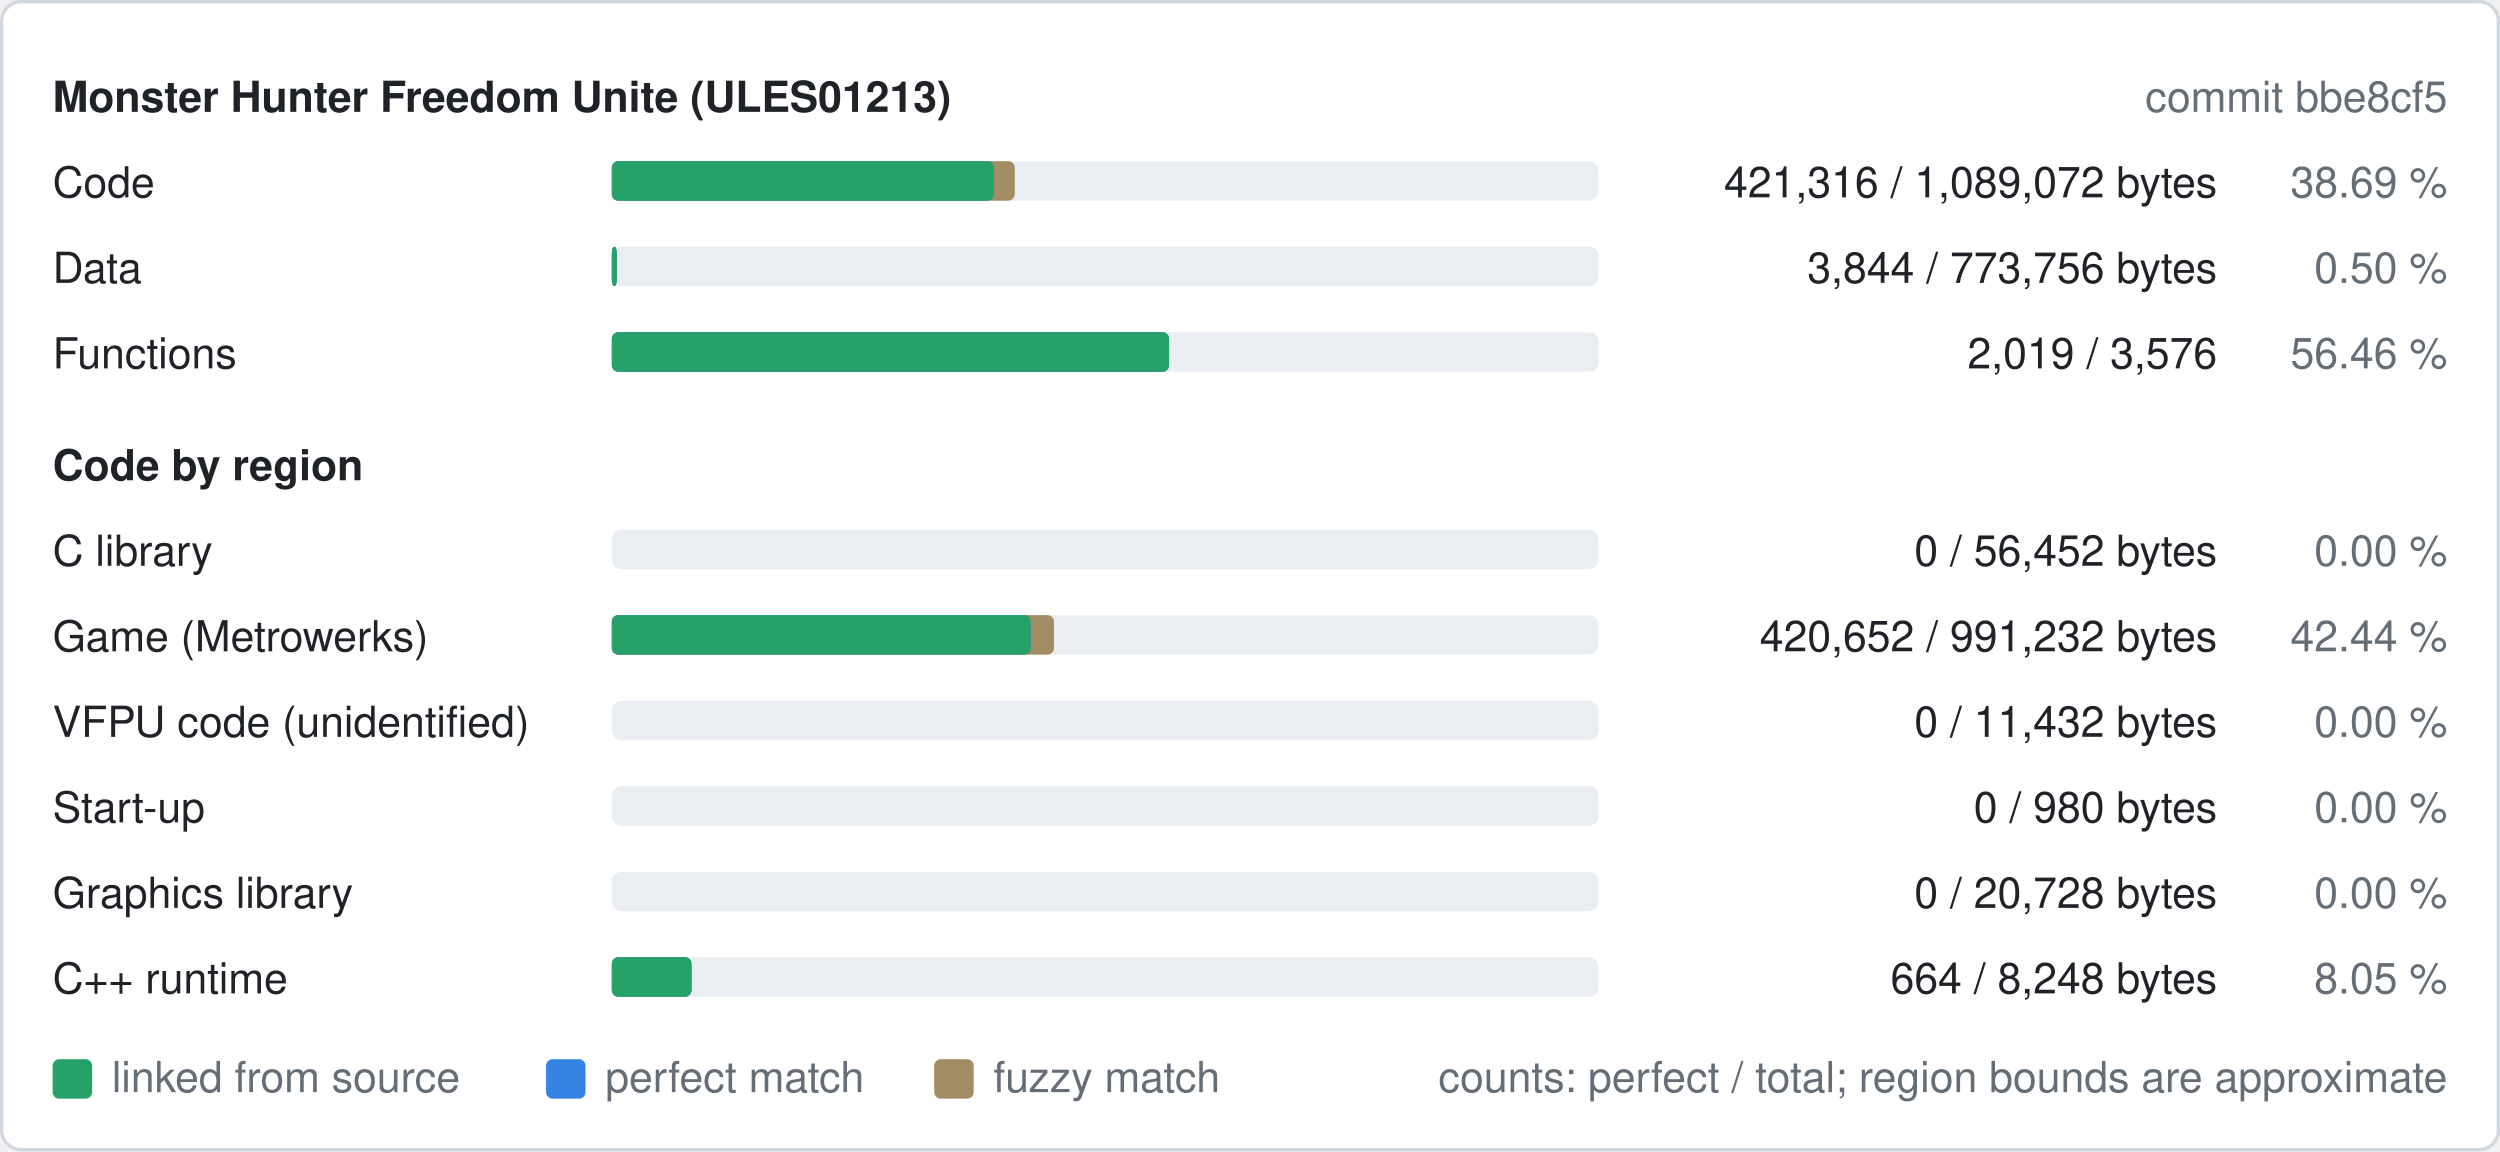
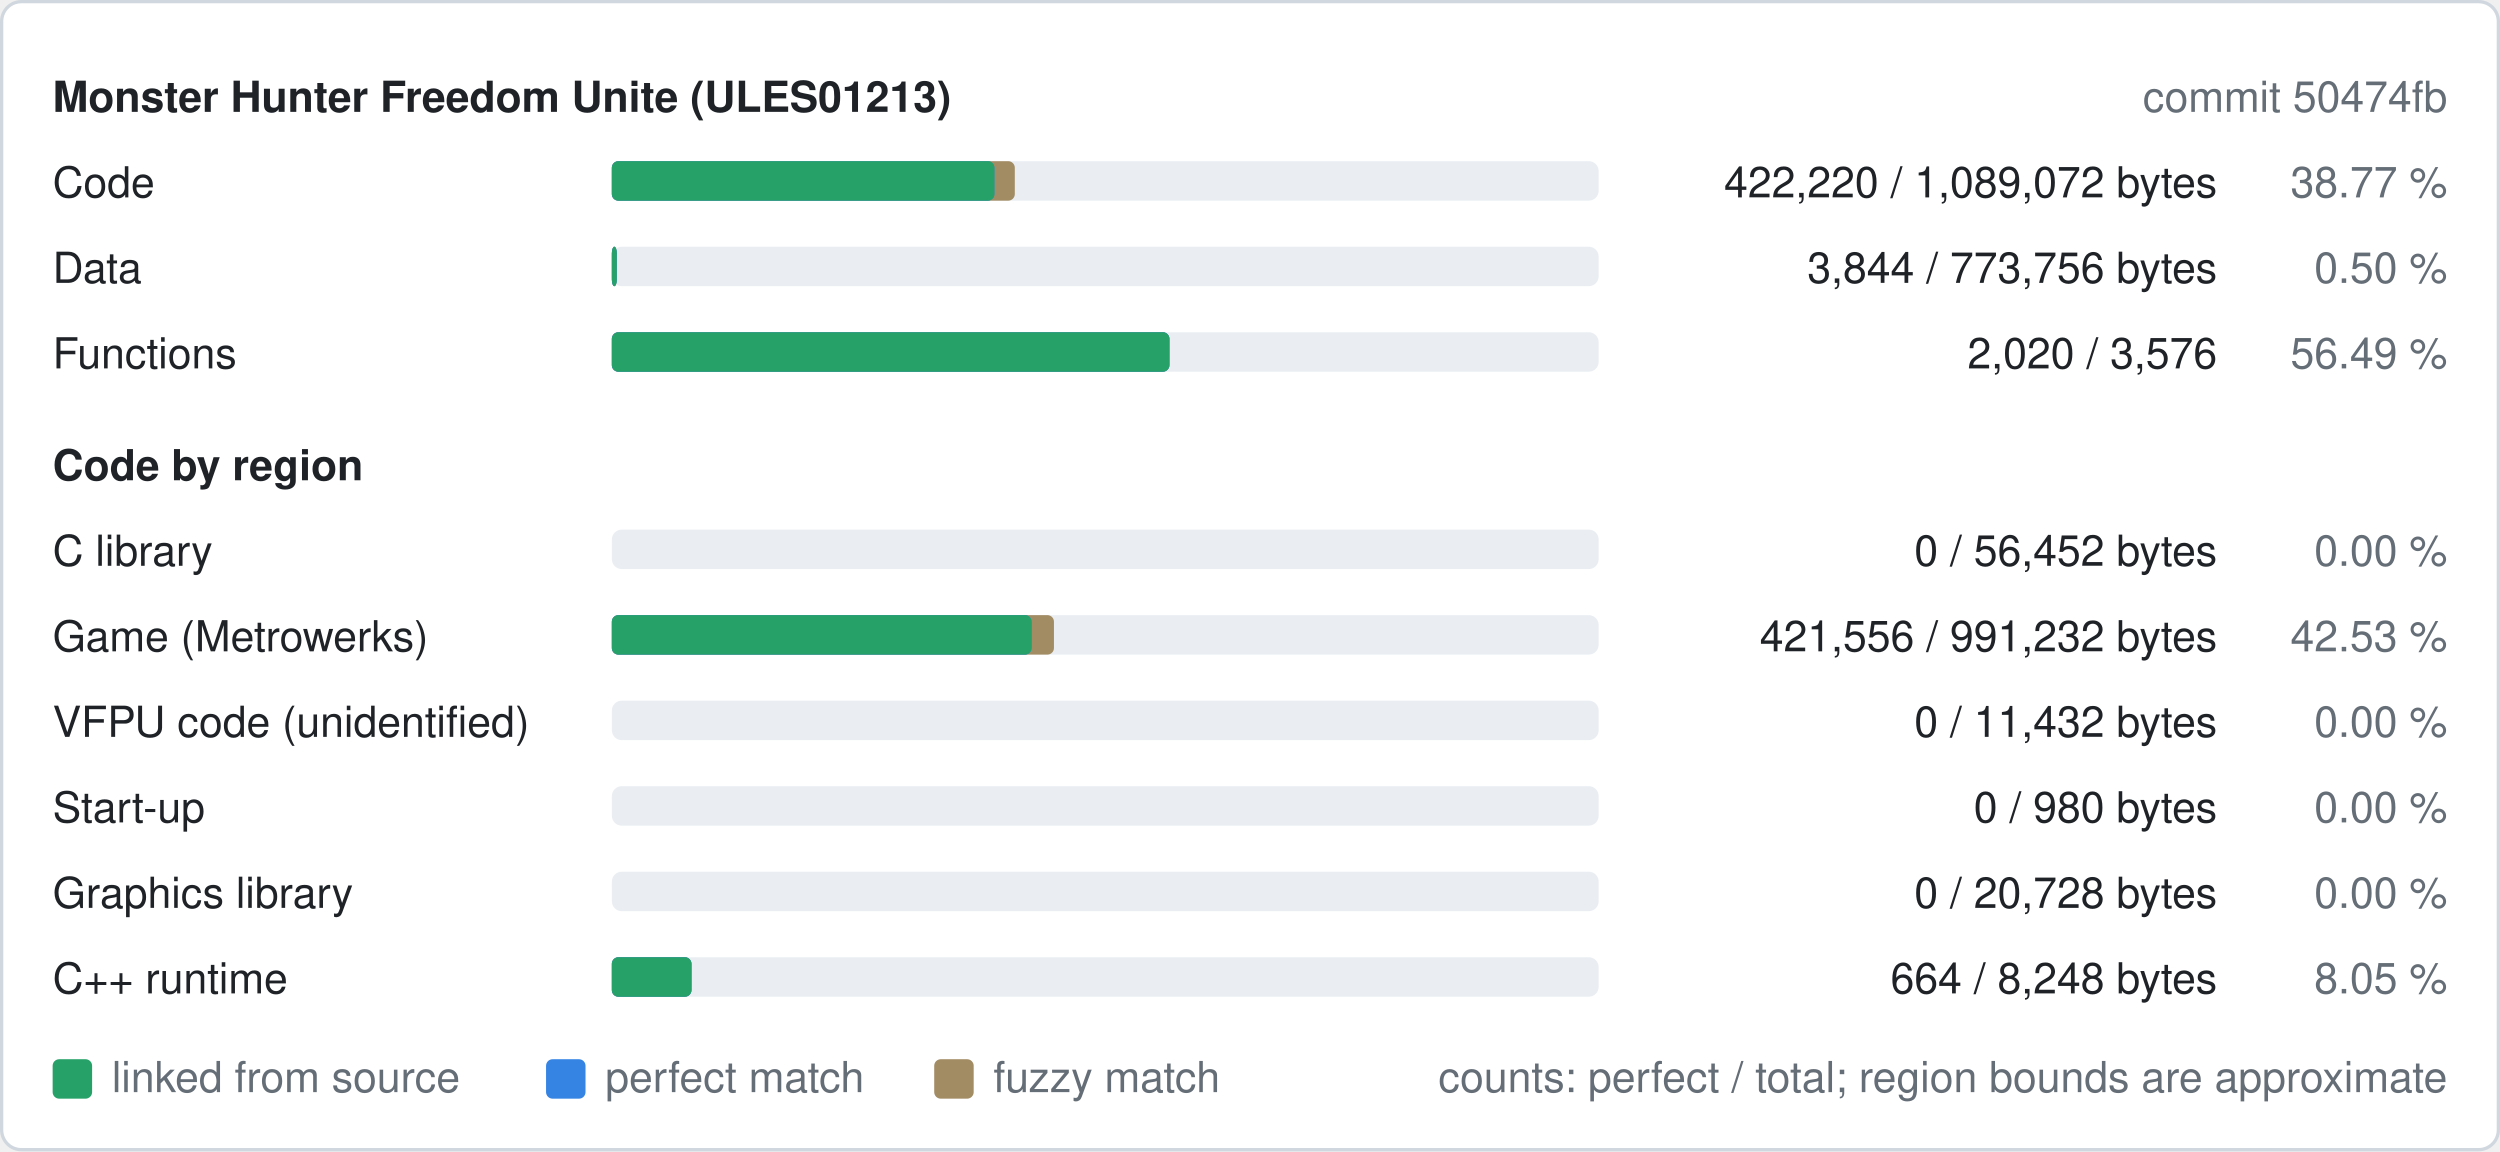
<svg xmlns="http://www.w3.org/2000/svg" width="760" height="350" viewBox="0 0 760 350" role="img" aria-label="Decompilation progress of ULES01213">
  <style>
text{font-family:-apple-system,BlinkMacSystemFont,"Segoe UI",Helvetica,Arial,sans-serif;font-size:13px}
.b{font-weight:600}
.bg{fill:#ffffff;stroke:#d0d7de}.t{fill:#1f2328}.m{fill:#656d76}.track{fill:#eaeef2}.fuzzy{fill:#a28c64}.perfect{fill:#3584e4}.linked{fill:#26a269}
@media (prefers-color-scheme: dark){.bg{fill:#0d1117;stroke:#30363d}.t{fill:#e6edf3}.m{fill:#8d96a0}.track{fill:#21262d}.fuzzy{fill:#a28c64}.perfect{fill:#3584e4}.linked{fill:#2ec27e}}
</style>
  <rect class="bg" x="0.5" y="0.5" width="759" height="349" rx="6" />
  <text class="t b" x="16" y="34">Monster Hunter Freedom Unite (ULES01213)</text>
-   <text class="m" x="744" y="34" text-anchor="end">commit bbe8cf5</text>
+   <text class="m" x="744" y="34" text-anchor="end">commit 50474fb</text>
  <text class="t" x="16" y="60">Code</text>
  <rect class="track" x="186" y="49" width="300" height="12" rx="3" />
  <rect class="fuzzy" x="186" y="49" width="122.5" height="12" rx="2" />
-   <rect class="perfect" x="186" y="49" width="116.1" height="12" rx="2" />
-   <rect class="linked" x="186" y="49" width="116.1" height="12" rx="2" />
-   <text class="t" x="674" y="60" text-anchor="end">421,316 / 1,089,072 bytes</text>
-   <text class="m" x="744" y="60" text-anchor="end">38.69 %</text>
+   <rect class="perfect" x="186" y="49" width="116.3" height="12" rx="2" />
+   <rect class="linked" x="186" y="49" width="116.3" height="12" rx="2" />
+   <text class="t" x="674" y="60" text-anchor="end">422,220 / 1,089,072 bytes</text>
+   <text class="m" x="744" y="60" text-anchor="end">38.77 %</text>
  <text class="t" x="16" y="86">Data</text>
  <rect class="track" x="186" y="75" width="300" height="12" rx="3" />
  <rect class="fuzzy" x="186" y="75" width="1.5" height="12" rx="2" />
  <rect class="perfect" x="186" y="75" width="1.5" height="12" rx="2" />
  <rect class="linked" x="186" y="75" width="1.5" height="12" rx="2" />
  <text class="t" x="674" y="86" text-anchor="end">3,844 / 773,756 bytes</text>
  <text class="m" x="744" y="86" text-anchor="end">0.50 %</text>
  <text class="t" x="16" y="112">Functions</text>
  <rect class="track" x="186" y="101" width="300" height="12" rx="3" />
-   <rect class="fuzzy" x="186" y="101" width="169.4" height="12" rx="2" />
-   <rect class="perfect" x="186" y="101" width="169.4" height="12" rx="2" />
-   <rect class="linked" x="186" y="101" width="169.4" height="12" rx="2" />
-   <text class="t" x="674" y="112" text-anchor="end">2,019 / 3,576</text>
-   <text class="m" x="744" y="112" text-anchor="end">56.46 %</text>
+   <rect class="fuzzy" x="186" y="101" width="169.5" height="12" rx="2" />
+   <rect class="perfect" x="186" y="101" width="169.5" height="12" rx="2" />
+   <rect class="linked" x="186" y="101" width="169.5" height="12" rx="2" />
+   <text class="t" x="674" y="112" text-anchor="end">2,020 / 3,576</text>
+   <text class="m" x="744" y="112" text-anchor="end">56.49 %</text>
  <text class="t b" x="16" y="146">Code by region</text>
  <text class="t" x="16" y="172">C library</text>
  <rect class="track" x="186" y="161" width="300" height="12" rx="3" />
  <text class="t" x="674" y="172" text-anchor="end">0 / 56,452 bytes</text>
  <text class="m" x="744" y="172" text-anchor="end">0.00 %</text>
  <text class="t" x="16" y="198">Game (Metrowerks)</text>
  <rect class="track" x="186" y="187" width="300" height="12" rx="3" />
  <rect class="fuzzy" x="186" y="187" width="134.4" height="12" rx="2" />
-   <rect class="perfect" x="186" y="187" width="127.3" height="12" rx="2" />
-   <rect class="linked" x="186" y="187" width="127.3" height="12" rx="2" />
-   <text class="t" x="674" y="198" text-anchor="end">420,652 / 991,232 bytes</text>
-   <text class="m" x="744" y="198" text-anchor="end">42.44 %</text>
+   <rect class="perfect" x="186" y="187" width="127.6" height="12" rx="2" />
+   <rect class="linked" x="186" y="187" width="127.6" height="12" rx="2" />
+   <text class="t" x="674" y="198" text-anchor="end">421,556 / 991,232 bytes</text>
+   <text class="m" x="744" y="198" text-anchor="end">42.53 %</text>
  <text class="t" x="16" y="224">VFPU code (unidentified)</text>
  <rect class="track" x="186" y="213" width="300" height="12" rx="3" />
  <text class="t" x="674" y="224" text-anchor="end">0 / 11,432 bytes</text>
  <text class="m" x="744" y="224" text-anchor="end">0.00 %</text>
  <text class="t" x="16" y="250">Start-up</text>
  <rect class="track" x="186" y="239" width="300" height="12" rx="3" />
  <text class="t" x="674" y="250" text-anchor="end">0 / 980 bytes</text>
  <text class="m" x="744" y="250" text-anchor="end">0.00 %</text>
  <text class="t" x="16" y="276">Graphics library</text>
  <rect class="track" x="186" y="265" width="300" height="12" rx="3" />
  <text class="t" x="674" y="276" text-anchor="end">0 / 20,728 bytes</text>
  <text class="m" x="744" y="276" text-anchor="end">0.00 %</text>
  <text class="t" x="16" y="302">C++ runtime</text>
  <rect class="track" x="186" y="291" width="300" height="12" rx="3" />
  <rect class="fuzzy" x="186" y="291" width="24.2" height="12" rx="2" />
  <rect class="perfect" x="186" y="291" width="24.2" height="12" rx="2" />
  <rect class="linked" x="186" y="291" width="24.2" height="12" rx="2" />
  <text class="t" x="674" y="302" text-anchor="end">664 / 8,248 bytes</text>
  <text class="m" x="744" y="302" text-anchor="end">8.05 %</text>
  <rect class="linked" x="16" y="322" width="12" height="12" rx="2" />
  <text class="m" x="34" y="332">linked from source</text>
  <rect class="perfect" x="166" y="322" width="12" height="12" rx="2" />
  <text class="m" x="184" y="332">perfect match</text>
  <rect class="fuzzy" x="284" y="322" width="12" height="12" rx="2" />
  <text class="m" x="302" y="332">fuzzy match</text>
  <text class="m" x="744" y="332" text-anchor="end">counts: perfect / total; region bounds are approximate</text>
</svg>
